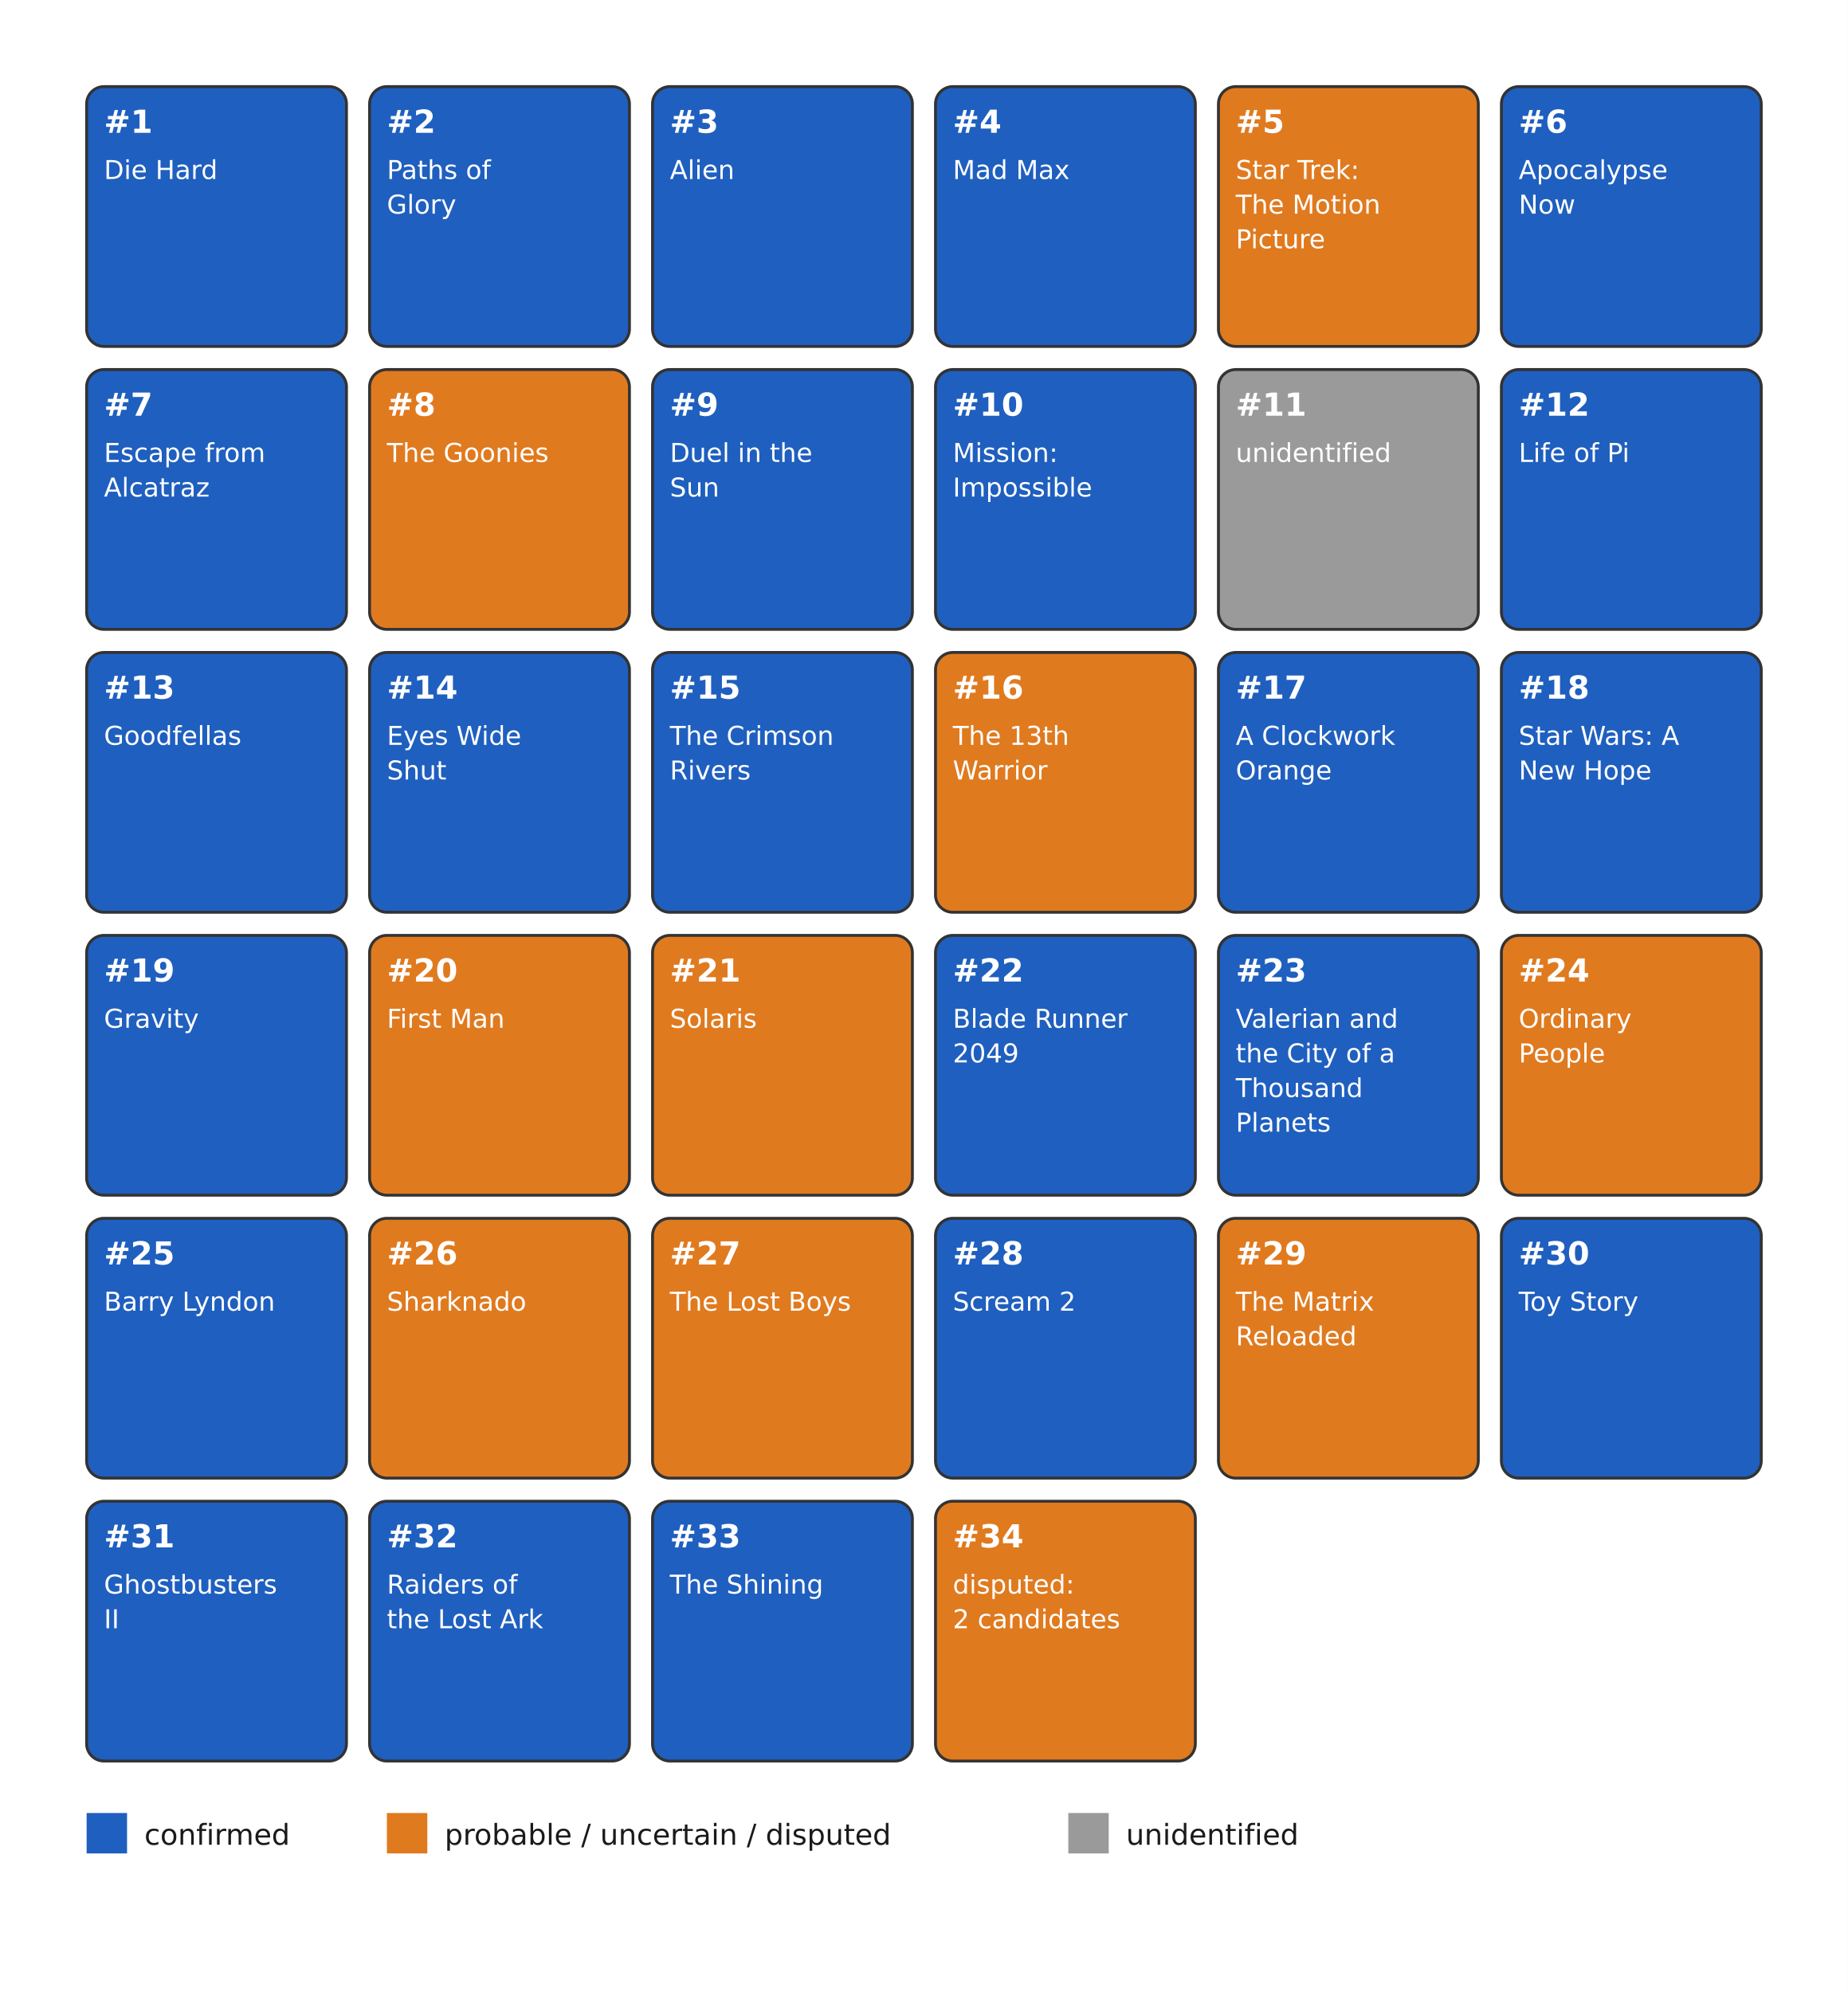
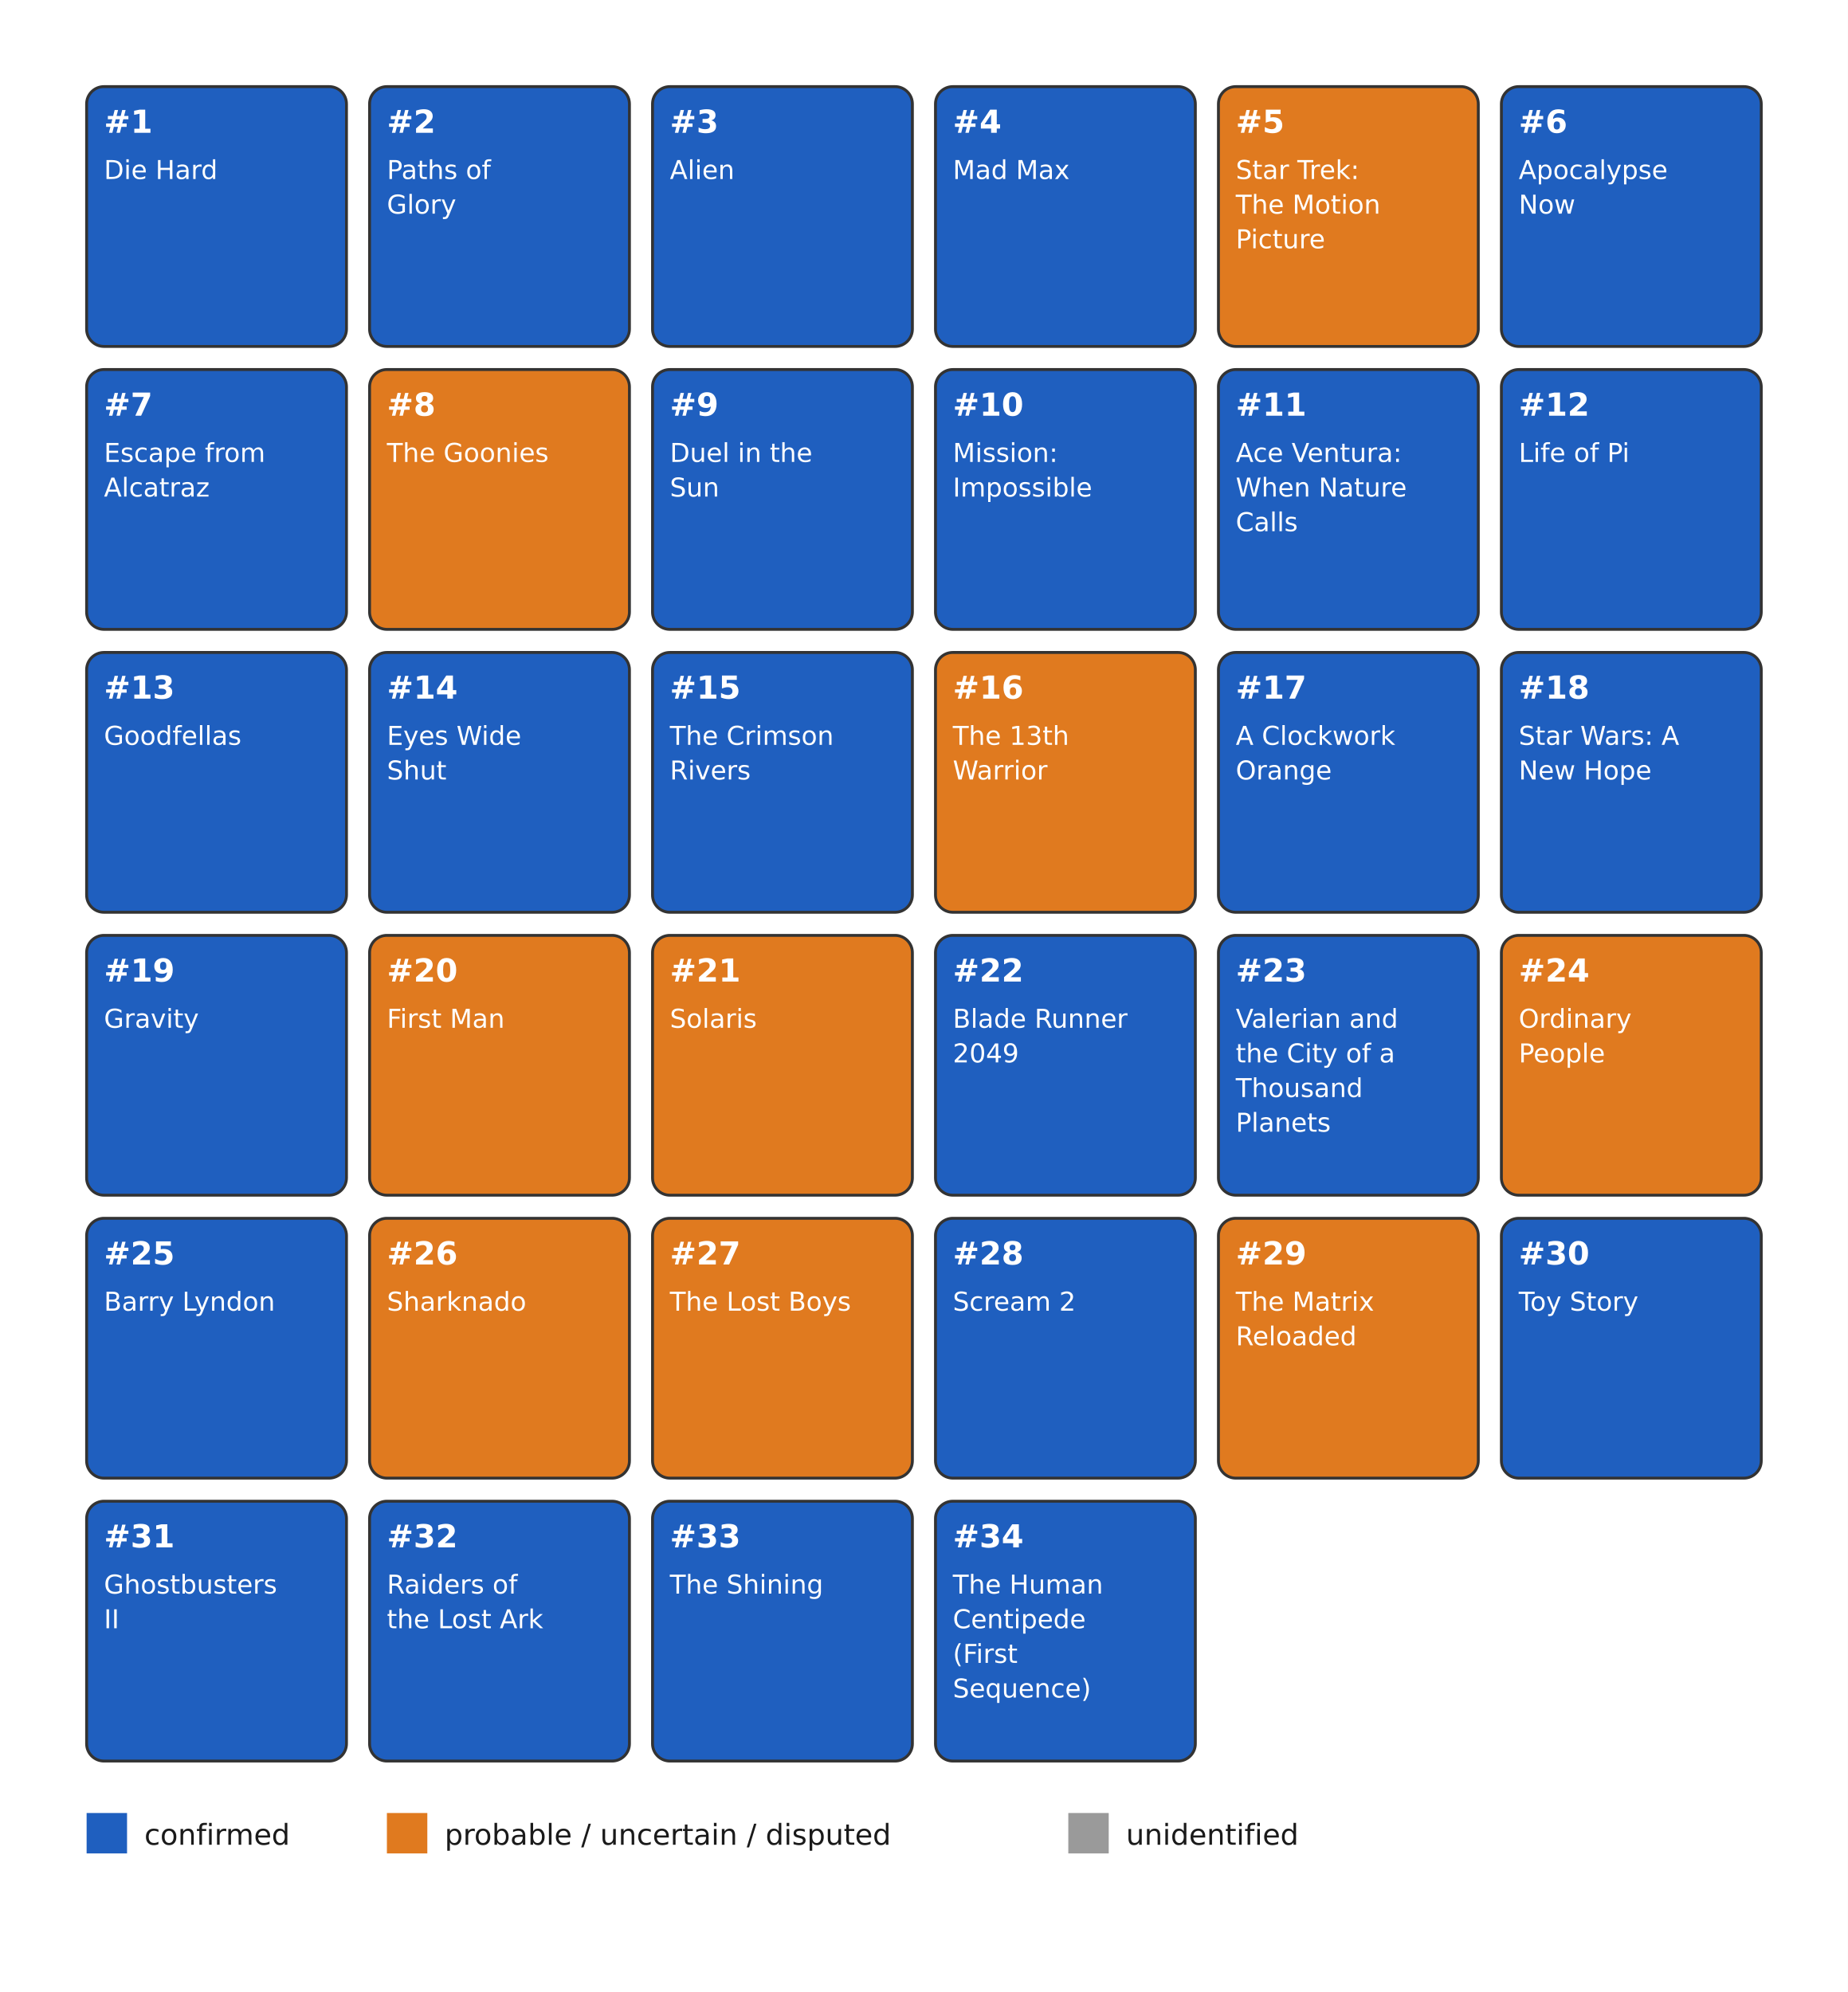
<svg xmlns="http://www.w3.org/2000/svg" width="640" height="690" viewBox="0 0 640 690" font-family="DejaVu Sans">
  <rect x="0" y="0" width="640" height="690" fill="#FFFFFF" />
  <rect x="30" y="30" width="90" height="90" rx="6" fill="#1F5FBF" stroke="#333333" stroke-width="1" />
  <text x="36" y="46" font-size="11" font-weight="bold" fill="#FFFFFF">#1</text>
  <text x="36" y="62" font-size="9" fill="#FFFFFF">Die Hard</text>
  <rect x="128" y="30" width="90" height="90" rx="6" fill="#1F5FBF" stroke="#333333" stroke-width="1" />
  <text x="134" y="46" font-size="11" font-weight="bold" fill="#FFFFFF">#2</text>
  <text x="134" y="62" font-size="9" fill="#FFFFFF">Paths of</text>
  <text x="134" y="74" font-size="9" fill="#FFFFFF">Glory</text>
  <rect x="226" y="30" width="90" height="90" rx="6" fill="#1F5FBF" stroke="#333333" stroke-width="1" />
  <text x="232" y="46" font-size="11" font-weight="bold" fill="#FFFFFF">#3</text>
  <text x="232" y="62" font-size="9" fill="#FFFFFF">Alien</text>
  <rect x="324" y="30" width="90" height="90" rx="6" fill="#1F5FBF" stroke="#333333" stroke-width="1" />
  <text x="330" y="46" font-size="11" font-weight="bold" fill="#FFFFFF">#4</text>
  <text x="330" y="62" font-size="9" fill="#FFFFFF">Mad Max</text>
  <rect x="422" y="30" width="90" height="90" rx="6" fill="#E07A1F" stroke="#333333" stroke-width="1" />
  <text x="428" y="46" font-size="11" font-weight="bold" fill="#FFFFFF">#5</text>
  <text x="428" y="62" font-size="9" fill="#FFFFFF">Star Trek:</text>
  <text x="428" y="74" font-size="9" fill="#FFFFFF">The Motion</text>
  <text x="428" y="86" font-size="9" fill="#FFFFFF">Picture</text>
  <rect x="520" y="30" width="90" height="90" rx="6" fill="#1F5FBF" stroke="#333333" stroke-width="1" />
  <text x="526" y="46" font-size="11" font-weight="bold" fill="#FFFFFF">#6</text>
  <text x="526" y="62" font-size="9" fill="#FFFFFF">Apocalypse</text>
  <text x="526" y="74" font-size="9" fill="#FFFFFF">Now</text>
  <rect x="30" y="128" width="90" height="90" rx="6" fill="#1F5FBF" stroke="#333333" stroke-width="1" />
  <text x="36" y="144" font-size="11" font-weight="bold" fill="#FFFFFF">#7</text>
  <text x="36" y="160" font-size="9" fill="#FFFFFF">Escape from</text>
  <text x="36" y="172" font-size="9" fill="#FFFFFF">Alcatraz</text>
  <rect x="128" y="128" width="90" height="90" rx="6" fill="#E07A1F" stroke="#333333" stroke-width="1" />
  <text x="134" y="144" font-size="11" font-weight="bold" fill="#FFFFFF">#8</text>
  <text x="134" y="160" font-size="9" fill="#FFFFFF">The Goonies</text>
  <rect x="226" y="128" width="90" height="90" rx="6" fill="#1F5FBF" stroke="#333333" stroke-width="1" />
  <text x="232" y="144" font-size="11" font-weight="bold" fill="#FFFFFF">#9</text>
  <text x="232" y="160" font-size="9" fill="#FFFFFF">Duel in the</text>
  <text x="232" y="172" font-size="9" fill="#FFFFFF">Sun</text>
  <rect x="324" y="128" width="90" height="90" rx="6" fill="#1F5FBF" stroke="#333333" stroke-width="1" />
  <text x="330" y="144" font-size="11" font-weight="bold" fill="#FFFFFF">#10</text>
  <text x="330" y="160" font-size="9" fill="#FFFFFF">Mission:</text>
  <text x="330" y="172" font-size="9" fill="#FFFFFF">Impossible</text>
-   <rect x="422" y="128" width="90" height="90" rx="6" fill="#9A9A9A" stroke="#333333" stroke-width="1" />
+   <rect x="422" y="128" width="90" height="90" rx="6" fill="#1F5FBF" stroke="#333333" stroke-width="1" />
  <text x="428" y="144" font-size="11" font-weight="bold" fill="#FFFFFF">#11</text>
-   <text x="428" y="160" font-size="9" fill="#FFFFFF">unidentified</text>
+   <text x="428" y="160" font-size="9" fill="#FFFFFF">Ace Ventura:</text>
+   <text x="428" y="172" font-size="9" fill="#FFFFFF">When Nature</text>
+   <text x="428" y="184" font-size="9" fill="#FFFFFF">Calls</text>
  <rect x="520" y="128" width="90" height="90" rx="6" fill="#1F5FBF" stroke="#333333" stroke-width="1" />
  <text x="526" y="144" font-size="11" font-weight="bold" fill="#FFFFFF">#12</text>
  <text x="526" y="160" font-size="9" fill="#FFFFFF">Life of Pi</text>
  <rect x="30" y="226" width="90" height="90" rx="6" fill="#1F5FBF" stroke="#333333" stroke-width="1" />
  <text x="36" y="242" font-size="11" font-weight="bold" fill="#FFFFFF">#13</text>
  <text x="36" y="258" font-size="9" fill="#FFFFFF">Goodfellas</text>
  <rect x="128" y="226" width="90" height="90" rx="6" fill="#1F5FBF" stroke="#333333" stroke-width="1" />
  <text x="134" y="242" font-size="11" font-weight="bold" fill="#FFFFFF">#14</text>
  <text x="134" y="258" font-size="9" fill="#FFFFFF">Eyes Wide</text>
  <text x="134" y="270" font-size="9" fill="#FFFFFF">Shut</text>
  <rect x="226" y="226" width="90" height="90" rx="6" fill="#1F5FBF" stroke="#333333" stroke-width="1" />
  <text x="232" y="242" font-size="11" font-weight="bold" fill="#FFFFFF">#15</text>
  <text x="232" y="258" font-size="9" fill="#FFFFFF">The Crimson</text>
  <text x="232" y="270" font-size="9" fill="#FFFFFF">Rivers</text>
  <rect x="324" y="226" width="90" height="90" rx="6" fill="#E07A1F" stroke="#333333" stroke-width="1" />
  <text x="330" y="242" font-size="11" font-weight="bold" fill="#FFFFFF">#16</text>
  <text x="330" y="258" font-size="9" fill="#FFFFFF">The 13th</text>
  <text x="330" y="270" font-size="9" fill="#FFFFFF">Warrior</text>
  <rect x="422" y="226" width="90" height="90" rx="6" fill="#1F5FBF" stroke="#333333" stroke-width="1" />
  <text x="428" y="242" font-size="11" font-weight="bold" fill="#FFFFFF">#17</text>
  <text x="428" y="258" font-size="9" fill="#FFFFFF">A Clockwork</text>
  <text x="428" y="270" font-size="9" fill="#FFFFFF">Orange</text>
  <rect x="520" y="226" width="90" height="90" rx="6" fill="#1F5FBF" stroke="#333333" stroke-width="1" />
  <text x="526" y="242" font-size="11" font-weight="bold" fill="#FFFFFF">#18</text>
  <text x="526" y="258" font-size="9" fill="#FFFFFF">Star Wars: A</text>
  <text x="526" y="270" font-size="9" fill="#FFFFFF">New Hope</text>
  <rect x="30" y="324" width="90" height="90" rx="6" fill="#1F5FBF" stroke="#333333" stroke-width="1" />
  <text x="36" y="340" font-size="11" font-weight="bold" fill="#FFFFFF">#19</text>
  <text x="36" y="356" font-size="9" fill="#FFFFFF">Gravity</text>
  <rect x="128" y="324" width="90" height="90" rx="6" fill="#E07A1F" stroke="#333333" stroke-width="1" />
  <text x="134" y="340" font-size="11" font-weight="bold" fill="#FFFFFF">#20</text>
  <text x="134" y="356" font-size="9" fill="#FFFFFF">First Man</text>
  <rect x="226" y="324" width="90" height="90" rx="6" fill="#E07A1F" stroke="#333333" stroke-width="1" />
  <text x="232" y="340" font-size="11" font-weight="bold" fill="#FFFFFF">#21</text>
  <text x="232" y="356" font-size="9" fill="#FFFFFF">Solaris</text>
  <rect x="324" y="324" width="90" height="90" rx="6" fill="#1F5FBF" stroke="#333333" stroke-width="1" />
  <text x="330" y="340" font-size="11" font-weight="bold" fill="#FFFFFF">#22</text>
  <text x="330" y="356" font-size="9" fill="#FFFFFF">Blade Runner</text>
  <text x="330" y="368" font-size="9" fill="#FFFFFF">2049</text>
  <rect x="422" y="324" width="90" height="90" rx="6" fill="#1F5FBF" stroke="#333333" stroke-width="1" />
  <text x="428" y="340" font-size="11" font-weight="bold" fill="#FFFFFF">#23</text>
  <text x="428" y="356" font-size="9" fill="#FFFFFF">Valerian and</text>
  <text x="428" y="368" font-size="9" fill="#FFFFFF">the City of a</text>
  <text x="428" y="380" font-size="9" fill="#FFFFFF">Thousand</text>
  <text x="428" y="392" font-size="9" fill="#FFFFFF">Planets</text>
  <rect x="520" y="324" width="90" height="90" rx="6" fill="#E07A1F" stroke="#333333" stroke-width="1" />
  <text x="526" y="340" font-size="11" font-weight="bold" fill="#FFFFFF">#24</text>
  <text x="526" y="356" font-size="9" fill="#FFFFFF">Ordinary</text>
  <text x="526" y="368" font-size="9" fill="#FFFFFF">People</text>
  <rect x="30" y="422" width="90" height="90" rx="6" fill="#1F5FBF" stroke="#333333" stroke-width="1" />
  <text x="36" y="438" font-size="11" font-weight="bold" fill="#FFFFFF">#25</text>
  <text x="36" y="454" font-size="9" fill="#FFFFFF">Barry Lyndon</text>
  <rect x="128" y="422" width="90" height="90" rx="6" fill="#E07A1F" stroke="#333333" stroke-width="1" />
  <text x="134" y="438" font-size="11" font-weight="bold" fill="#FFFFFF">#26</text>
  <text x="134" y="454" font-size="9" fill="#FFFFFF">Sharknado</text>
  <rect x="226" y="422" width="90" height="90" rx="6" fill="#E07A1F" stroke="#333333" stroke-width="1" />
  <text x="232" y="438" font-size="11" font-weight="bold" fill="#FFFFFF">#27</text>
  <text x="232" y="454" font-size="9" fill="#FFFFFF">The Lost Boys</text>
  <rect x="324" y="422" width="90" height="90" rx="6" fill="#1F5FBF" stroke="#333333" stroke-width="1" />
  <text x="330" y="438" font-size="11" font-weight="bold" fill="#FFFFFF">#28</text>
  <text x="330" y="454" font-size="9" fill="#FFFFFF">Scream 2</text>
  <rect x="422" y="422" width="90" height="90" rx="6" fill="#E07A1F" stroke="#333333" stroke-width="1" />
  <text x="428" y="438" font-size="11" font-weight="bold" fill="#FFFFFF">#29</text>
  <text x="428" y="454" font-size="9" fill="#FFFFFF">The Matrix</text>
  <text x="428" y="466" font-size="9" fill="#FFFFFF">Reloaded</text>
  <rect x="520" y="422" width="90" height="90" rx="6" fill="#1F5FBF" stroke="#333333" stroke-width="1" />
  <text x="526" y="438" font-size="11" font-weight="bold" fill="#FFFFFF">#30</text>
  <text x="526" y="454" font-size="9" fill="#FFFFFF">Toy Story</text>
  <rect x="30" y="520" width="90" height="90" rx="6" fill="#1F5FBF" stroke="#333333" stroke-width="1" />
  <text x="36" y="536" font-size="11" font-weight="bold" fill="#FFFFFF">#31</text>
  <text x="36" y="552" font-size="9" fill="#FFFFFF">Ghostbusters</text>
  <text x="36" y="564" font-size="9" fill="#FFFFFF">II</text>
  <rect x="128" y="520" width="90" height="90" rx="6" fill="#1F5FBF" stroke="#333333" stroke-width="1" />
  <text x="134" y="536" font-size="11" font-weight="bold" fill="#FFFFFF">#32</text>
  <text x="134" y="552" font-size="9" fill="#FFFFFF">Raiders of</text>
  <text x="134" y="564" font-size="9" fill="#FFFFFF">the Lost Ark</text>
  <rect x="226" y="520" width="90" height="90" rx="6" fill="#1F5FBF" stroke="#333333" stroke-width="1" />
  <text x="232" y="536" font-size="11" font-weight="bold" fill="#FFFFFF">#33</text>
  <text x="232" y="552" font-size="9" fill="#FFFFFF">The Shining</text>
-   <rect x="324" y="520" width="90" height="90" rx="6" fill="#E07A1F" stroke="#333333" stroke-width="1" />
+   <rect x="324" y="520" width="90" height="90" rx="6" fill="#1F5FBF" stroke="#333333" stroke-width="1" />
  <text x="330" y="536" font-size="11" font-weight="bold" fill="#FFFFFF">#34</text>
-   <text x="330" y="552" font-size="9" fill="#FFFFFF">disputed:</text>
-   <text x="330" y="564" font-size="9" fill="#FFFFFF">2 candidates</text>
+   <text x="330" y="552" font-size="9" fill="#FFFFFF">The Human</text>
+   <text x="330" y="564" font-size="9" fill="#FFFFFF">Centipede</text>
+   <text x="330" y="576" font-size="9" fill="#FFFFFF">(First</text>
+   <text x="330" y="588" font-size="9" fill="#FFFFFF">Sequence)</text>
  <rect x="30" y="628" width="14" height="14" fill="#1F5FBF" />
  <text x="50" y="639" font-size="10" fill="#1a1a1a">confirmed</text>
  <rect x="134" y="628" width="14" height="14" fill="#E07A1F" />
  <text x="154" y="639" font-size="10" fill="#1a1a1a">probable / uncertain / disputed</text>
  <rect x="370" y="628" width="14" height="14" fill="#9A9A9A" />
  <text x="390" y="639" font-size="10" fill="#1a1a1a">unidentified</text>
</svg>
